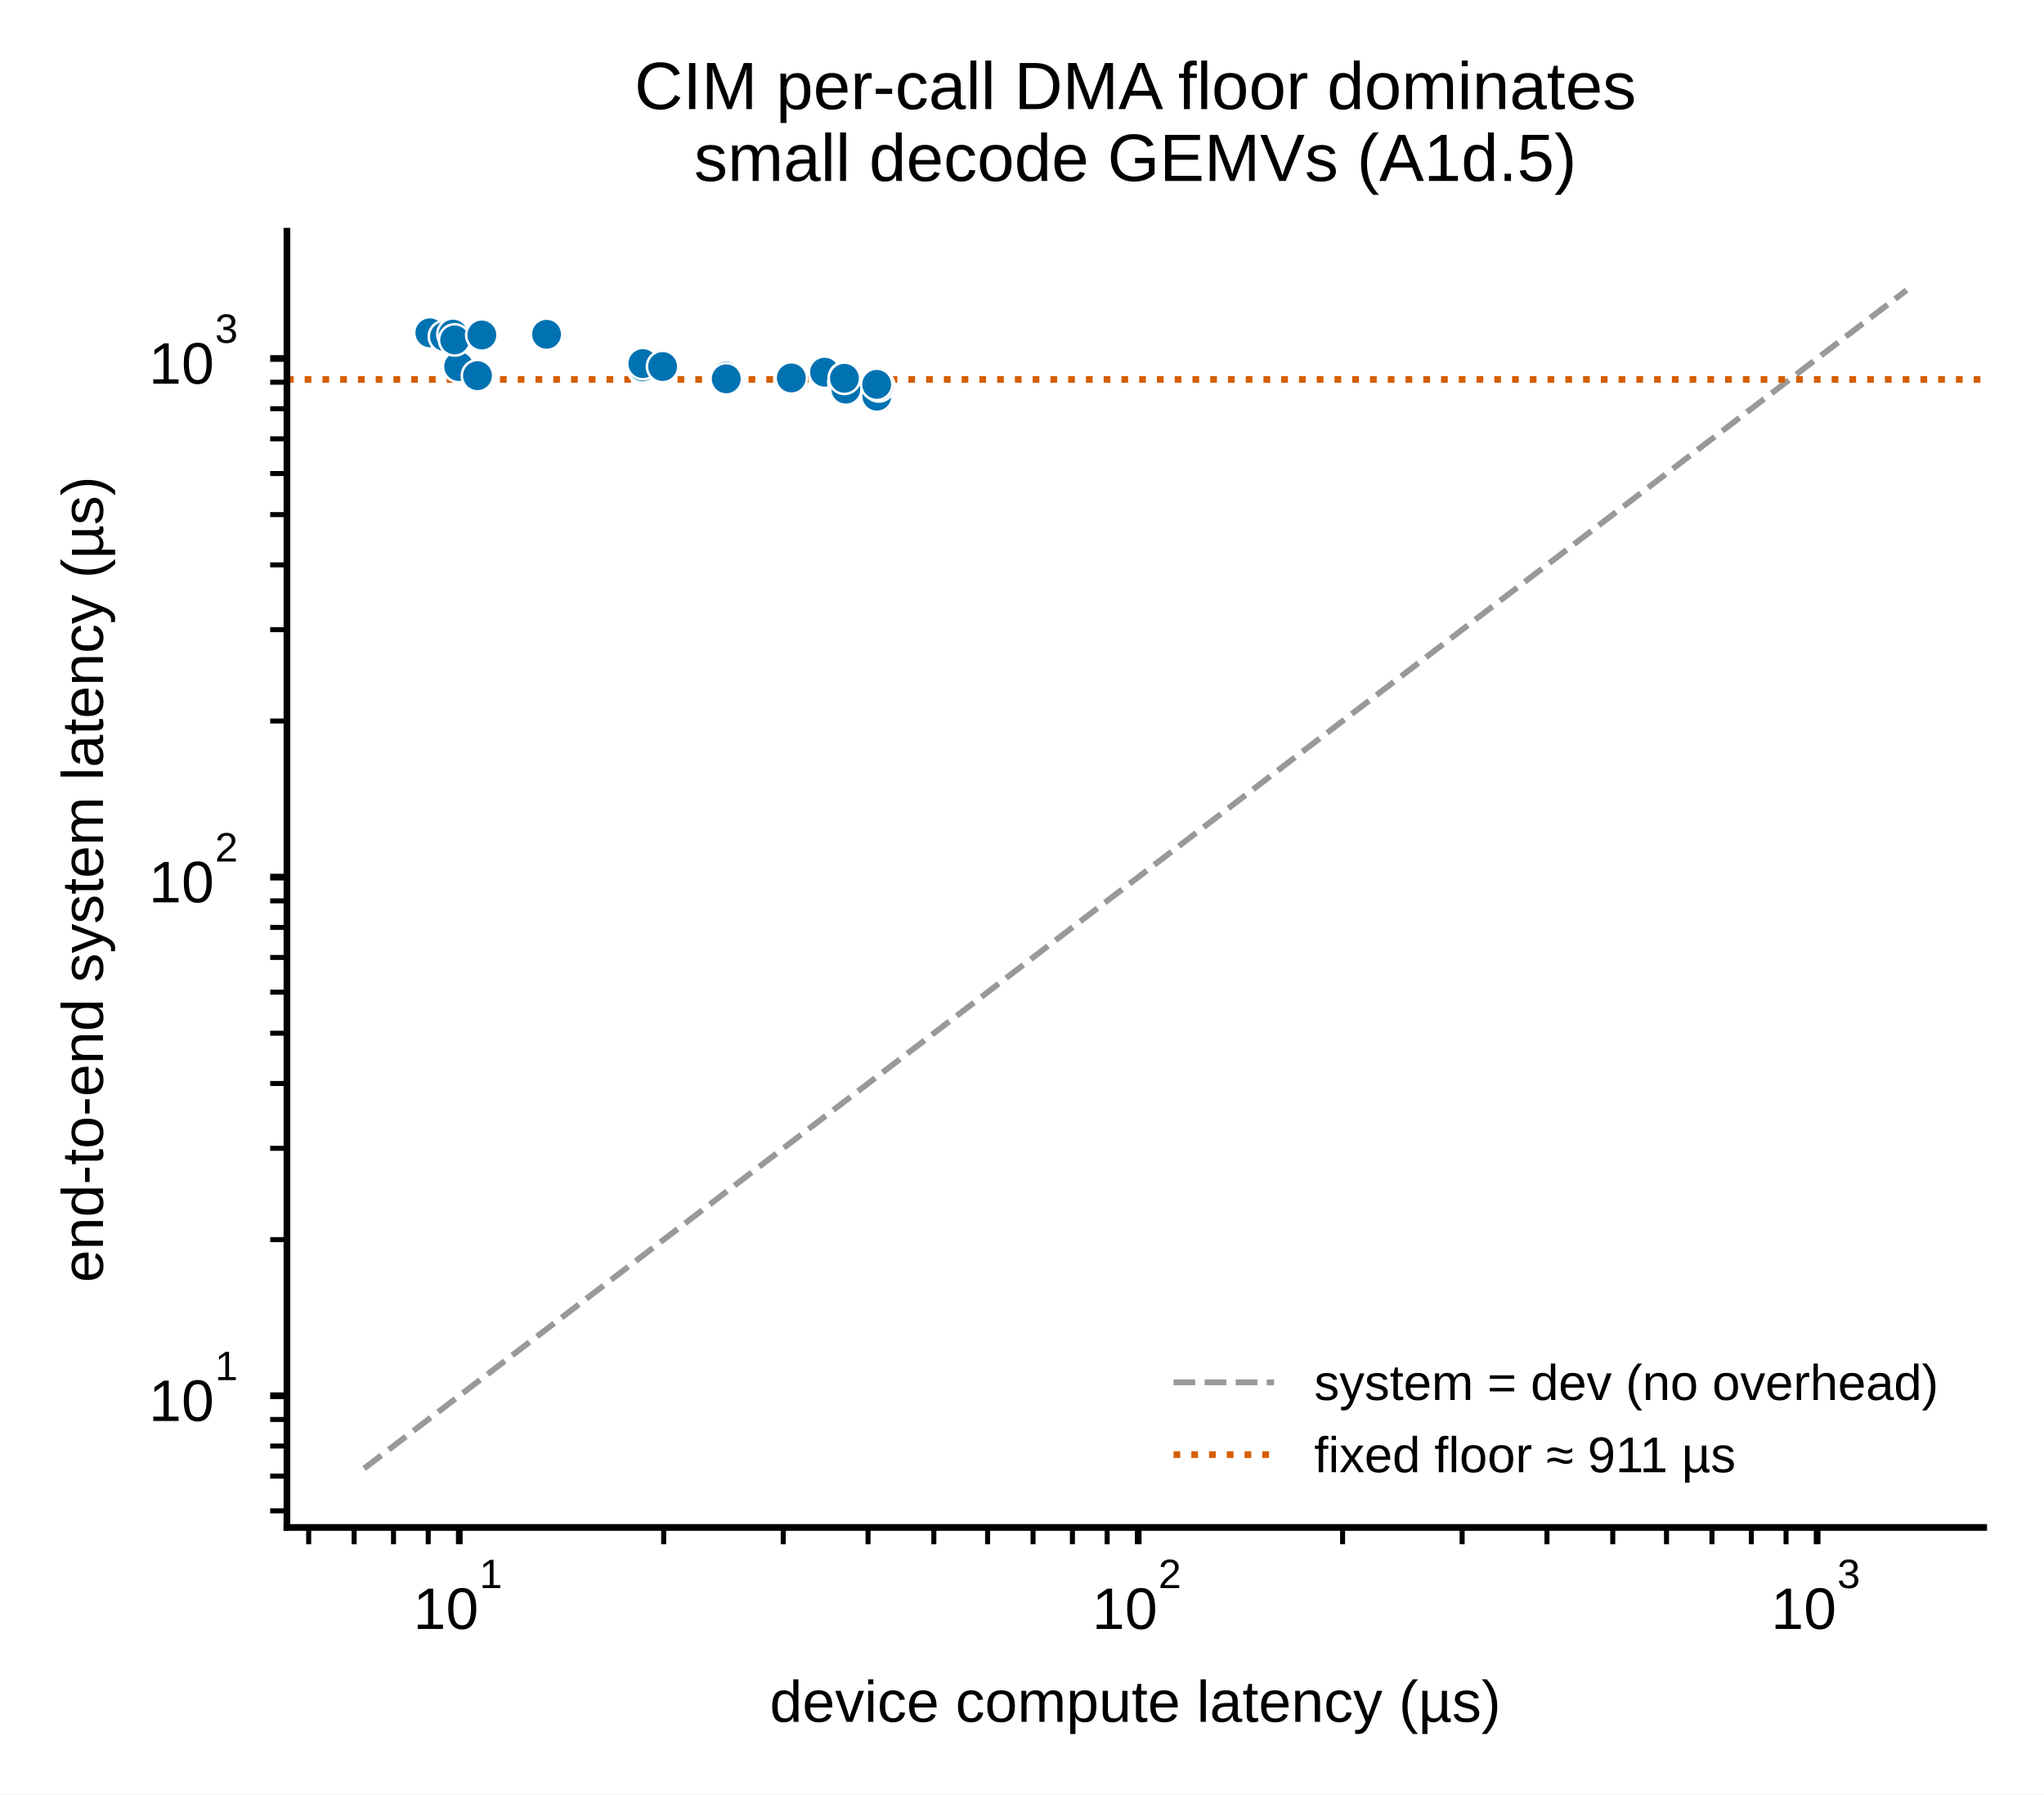
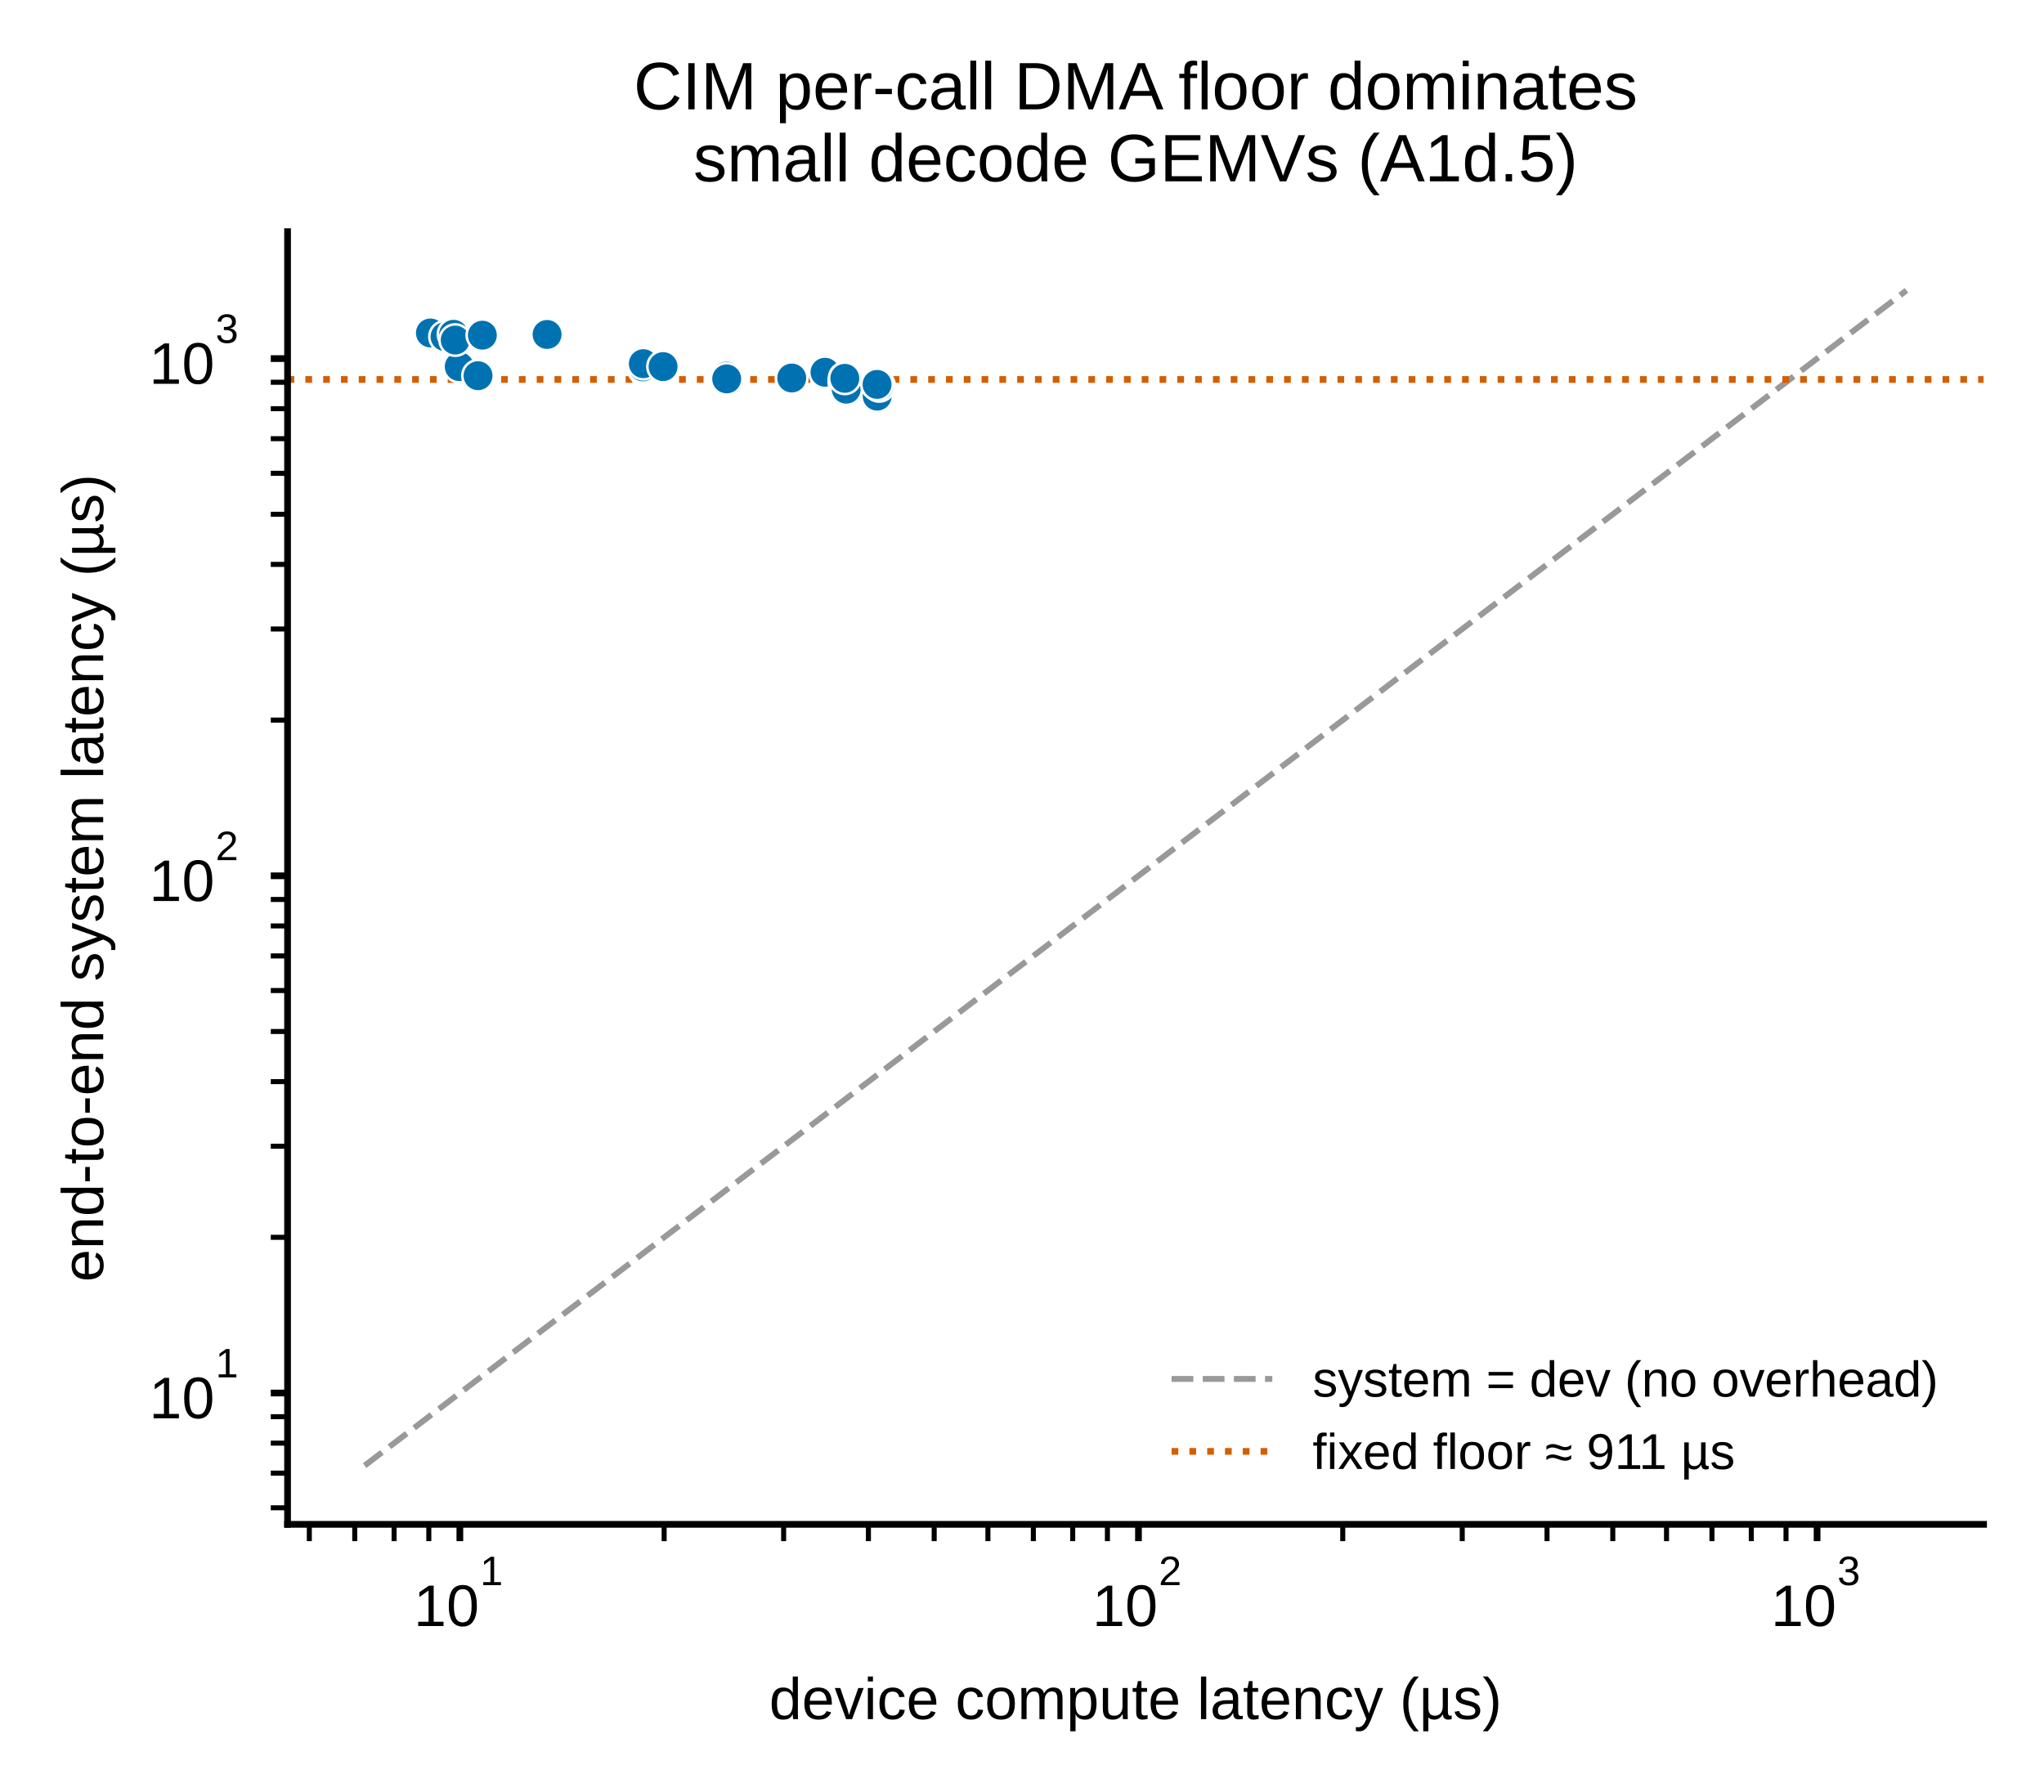
- <svg xmlns="http://www.w3.org/2000/svg" xmlns:xlink="http://www.w3.org/1999/xlink" width="244.052pt" height="214.217pt" viewBox="0 0 244.052 214.217" version="1.1">
+ <svg xmlns="http://www.w3.org/2000/svg" xmlns:xlink="http://www.w3.org/1999/xlink" width="243.509pt" height="213.497pt" viewBox="0 0 243.509 213.497" version="1.1">
  <defs>
    <style type="text/css">*{stroke-linejoin: round; stroke-linecap: butt}</style>
  </defs>
  <g id="figure_1">
    <g id="patch_1">
-       <path d="M 0 214.217  L 244.052 214.217  L 244.052 0  L 0 0  z " style="fill: #ffffff" />
+       <path d="M 0 213.497  L 243.509 213.497  L 243.509 0  L 0 0  z " style="fill: #ffffff" />
    </g>
    <g id="axes_1">
      <g id="patch_2">
-         <path d="M 34.259 182.338  L 236.852 182.338  L 236.852 27.602  L 34.259 27.602  z " style="fill: #ffffff" />
+         <path d="M 34.259 181.618  L 236.309 181.618  L 236.309 27.602  L 34.259 27.602  z " style="fill: #ffffff" />
      </g>
      <g id="matplotlib.axis_1">
        <g id="xtick_1">
          <g id="line2d_1">
            <defs>
-               <path id="m1d2ddeb2b5" d="M 0 0  L 0 2  " style="stroke: #000000; stroke-width: 0.8" />
+               <path id="mdddcbfebb4" d="M 0 0  L 0 2  " style="stroke: #000000; stroke-width: 0.8" />
            </defs>
            <g>
-               <use xlink:href="#m1d2ddeb2b5" x="54.84" y="182.338" style="stroke: #000000; stroke-width: 0.8" />
+               <use xlink:href="#mdddcbfebb4" x="54.785" y="181.618" style="stroke: #000000; stroke-width: 0.8" />
            </g>
          </g>
          <g id="text_1">
-             <g transform="translate(49.34547 195.0569)">
+             <g transform="translate(49.29027 194.3369)">
              <text>
                <tspan x="0" y="-0.6" style="font-size: 7px; font-family: 'Arial'">1</tspan>
                <tspan x="3.893" y="-0.6" style="font-size: 7px; font-family: 'Arial'">0</tspan>
                <tspan x="7.908" y="-5.478" style="font-size: 4.9px; font-family: 'Arial'">1</tspan>
              </text>
            </g>
          </g>
        </g>
        <g id="xtick_2">
          <g id="line2d_2">
            <g>
-               <use xlink:href="#m1d2ddeb2b5" x="135.902" y="182.338" style="stroke: #000000; stroke-width: 0.8" />
+               <use xlink:href="#mdddcbfebb4" x="135.629" y="181.618" style="stroke: #000000; stroke-width: 0.8" />
            </g>
          </g>
          <g id="text_2">
-             <g transform="translate(130.4071 195.0569)">
+             <g transform="translate(130.1344 194.3369)">
              <text>
                <tspan x="0" y="-0.6" style="font-size: 7px; font-family: 'Arial'">1</tspan>
                <tspan x="3.893" y="-0.6" style="font-size: 7px; font-family: 'Arial'">0</tspan>
                <tspan x="7.908" y="-5.478" style="font-size: 4.9px; font-family: 'Arial'">2</tspan>
              </text>
            </g>
          </g>
        </g>
        <g id="xtick_3">
          <g id="line2d_3">
            <g>
-               <use xlink:href="#m1d2ddeb2b5" x="216.964" y="182.338" style="stroke: #000000; stroke-width: 0.8" />
+               <use xlink:href="#mdddcbfebb4" x="216.474" y="181.618" style="stroke: #000000; stroke-width: 0.8" />
            </g>
          </g>
          <g id="text_3">
-             <g transform="translate(211.4687 195.0569)">
+             <g transform="translate(210.9786 194.3369)">
              <text>
                <tspan x="0" y="-0.6" style="font-size: 7px; font-family: 'Arial'">1</tspan>
                <tspan x="3.893" y="-0.6" style="font-size: 7px; font-family: 'Arial'">0</tspan>
                <tspan x="7.908" y="-5.478" style="font-size: 4.9px; font-family: 'Arial'">3</tspan>
              </text>
            </g>
          </g>
        </g>
        <g id="xtick_4">
          <g id="line2d_4">
            <defs>
-               <path id="m85547f37cd" d="M 0 0  L 0 2  " style="stroke: #000000; stroke-width: 0.6" />
+               <path id="m3bb0b5bf69" d="M 0 0  L 0 2  " style="stroke: #000000; stroke-width: 0.6" />
            </defs>
            <g>
-               <use xlink:href="#m85547f37cd" x="36.857" y="182.338" style="stroke: #000000; stroke-width: 0.6" />
+               <use xlink:href="#m3bb0b5bf69" x="36.85" y="181.618" style="stroke: #000000; stroke-width: 0.6" />
            </g>
          </g>
        </g>
        <g id="xtick_5">
          <g id="line2d_5">
            <g>
-               <use xlink:href="#m85547f37cd" x="42.284" y="182.338" style="stroke: #000000; stroke-width: 0.6" />
+               <use xlink:href="#m3bb0b5bf69" x="42.262" y="181.618" style="stroke: #000000; stroke-width: 0.6" />
            </g>
          </g>
        </g>
        <g id="xtick_6">
          <g id="line2d_6">
            <g>
-               <use xlink:href="#m85547f37cd" x="46.985" y="182.338" style="stroke: #000000; stroke-width: 0.6" />
+               <use xlink:href="#m3bb0b5bf69" x="46.951" y="181.618" style="stroke: #000000; stroke-width: 0.6" />
            </g>
          </g>
        </g>
        <g id="xtick_7">
          <g id="line2d_7">
            <g>
-               <use xlink:href="#m85547f37cd" x="51.131" y="182.338" style="stroke: #000000; stroke-width: 0.6" />
+               <use xlink:href="#m3bb0b5bf69" x="51.086" y="181.618" style="stroke: #000000; stroke-width: 0.6" />
            </g>
          </g>
        </g>
        <g id="xtick_8">
          <g id="line2d_8">
            <g>
-               <use xlink:href="#m85547f37cd" x="79.242" y="182.338" style="stroke: #000000; stroke-width: 0.6" />
+               <use xlink:href="#m3bb0b5bf69" x="79.122" y="181.618" style="stroke: #000000; stroke-width: 0.6" />
            </g>
          </g>
        </g>
        <g id="xtick_9">
          <g id="line2d_9">
            <g>
-               <use xlink:href="#m85547f37cd" x="93.517" y="182.338" style="stroke: #000000; stroke-width: 0.6" />
+               <use xlink:href="#m3bb0b5bf69" x="93.358" y="181.618" style="stroke: #000000; stroke-width: 0.6" />
            </g>
          </g>
        </g>
        <g id="xtick_10">
          <g id="line2d_10">
            <g>
-               <use xlink:href="#m85547f37cd" x="103.644" y="182.338" style="stroke: #000000; stroke-width: 0.6" />
+               <use xlink:href="#m3bb0b5bf69" x="103.458" y="181.618" style="stroke: #000000; stroke-width: 0.6" />
            </g>
          </g>
        </g>
        <g id="xtick_11">
          <g id="line2d_11">
            <g>
-               <use xlink:href="#m85547f37cd" x="111.5" y="182.338" style="stroke: #000000; stroke-width: 0.6" />
+               <use xlink:href="#m3bb0b5bf69" x="111.293" y="181.618" style="stroke: #000000; stroke-width: 0.6" />
            </g>
          </g>
        </g>
        <g id="xtick_12">
          <g id="line2d_12">
            <g>
-               <use xlink:href="#m85547f37cd" x="117.919" y="182.338" style="stroke: #000000; stroke-width: 0.6" />
+               <use xlink:href="#m3bb0b5bf69" x="117.694" y="181.618" style="stroke: #000000; stroke-width: 0.6" />
            </g>
          </g>
        </g>
        <g id="xtick_13">
          <g id="line2d_13">
            <g>
-               <use xlink:href="#m85547f37cd" x="123.345" y="182.338" style="stroke: #000000; stroke-width: 0.6" />
+               <use xlink:href="#m3bb0b5bf69" x="123.107" y="181.618" style="stroke: #000000; stroke-width: 0.6" />
            </g>
          </g>
        </g>
        <g id="xtick_14">
          <g id="line2d_14">
            <g>
-               <use xlink:href="#m85547f37cd" x="128.046" y="182.338" style="stroke: #000000; stroke-width: 0.6" />
+               <use xlink:href="#m3bb0b5bf69" x="127.795" y="181.618" style="stroke: #000000; stroke-width: 0.6" />
            </g>
          </g>
        </g>
        <g id="xtick_15">
          <g id="line2d_15">
            <g>
-               <use xlink:href="#m85547f37cd" x="132.193" y="182.338" style="stroke: #000000; stroke-width: 0.6" />
+               <use xlink:href="#m3bb0b5bf69" x="131.93" y="181.618" style="stroke: #000000; stroke-width: 0.6" />
            </g>
          </g>
        </g>
        <g id="xtick_16">
          <g id="line2d_16">
            <g>
-               <use xlink:href="#m85547f37cd" x="160.304" y="182.338" style="stroke: #000000; stroke-width: 0.6" />
+               <use xlink:href="#m3bb0b5bf69" x="159.966" y="181.618" style="stroke: #000000; stroke-width: 0.6" />
            </g>
          </g>
        </g>
        <g id="xtick_17">
          <g id="line2d_17">
            <g>
-               <use xlink:href="#m85547f37cd" x="174.578" y="182.338" style="stroke: #000000; stroke-width: 0.6" />
+               <use xlink:href="#m3bb0b5bf69" x="174.202" y="181.618" style="stroke: #000000; stroke-width: 0.6" />
            </g>
          </g>
        </g>
        <g id="xtick_18">
          <g id="line2d_18">
            <g>
-               <use xlink:href="#m85547f37cd" x="184.706" y="182.338" style="stroke: #000000; stroke-width: 0.6" />
+               <use xlink:href="#m3bb0b5bf69" x="184.302" y="181.618" style="stroke: #000000; stroke-width: 0.6" />
            </g>
          </g>
        </g>
        <g id="xtick_19">
          <g id="line2d_19">
            <g>
-               <use xlink:href="#m85547f37cd" x="192.562" y="182.338" style="stroke: #000000; stroke-width: 0.6" />
+               <use xlink:href="#m3bb0b5bf69" x="192.137" y="181.618" style="stroke: #000000; stroke-width: 0.6" />
            </g>
          </g>
        </g>
        <g id="xtick_20">
          <g id="line2d_20">
            <g>
-               <use xlink:href="#m85547f37cd" x="198.98" y="182.338" style="stroke: #000000; stroke-width: 0.6" />
+               <use xlink:href="#m3bb0b5bf69" x="198.538" y="181.618" style="stroke: #000000; stroke-width: 0.6" />
            </g>
          </g>
        </g>
        <g id="xtick_21">
          <g id="line2d_21">
            <g>
-               <use xlink:href="#m85547f37cd" x="204.407" y="182.338" style="stroke: #000000; stroke-width: 0.6" />
+               <use xlink:href="#m3bb0b5bf69" x="203.951" y="181.618" style="stroke: #000000; stroke-width: 0.6" />
            </g>
          </g>
        </g>
        <g id="xtick_22">
          <g id="line2d_22">
            <g>
-               <use xlink:href="#m85547f37cd" x="209.108" y="182.338" style="stroke: #000000; stroke-width: 0.6" />
+               <use xlink:href="#m3bb0b5bf69" x="208.639" y="181.618" style="stroke: #000000; stroke-width: 0.6" />
            </g>
          </g>
        </g>
        <g id="xtick_23">
          <g id="line2d_23">
            <g>
-               <use xlink:href="#m85547f37cd" x="213.254" y="182.338" style="stroke: #000000; stroke-width: 0.6" />
+               <use xlink:href="#m3bb0b5bf69" x="212.774" y="181.618" style="stroke: #000000; stroke-width: 0.6" />
            </g>
          </g>
        </g>
        <g id="text_4">
-           <text style="font-size: 7px; font-family: 'Arial', 'Helvetica', 'DejaVu Sans', sans-serif; text-anchor: middle" x="135.556" y="205.544" transform="rotate(-0 135.5556 205.544)">device compute latency (µs)</text>
+           <text style="font-size: 7px; font-family: 'Arial', 'Helvetica', 'DejaVu Sans', sans-serif; text-anchor: middle" x="135.284" y="204.824" transform="rotate(-0 135.2839 204.824)">device compute latency (µs)</text>
        </g>
      </g>
      <g id="matplotlib.axis_2">
        <g id="ytick_1">
          <g id="line2d_24">
            <defs>
-               <path id="m6e25cc7cfc" d="M 0 0  L -2 0  " style="stroke: #000000; stroke-width: 0.8" />
+               <path id="m23428236be" d="M 0 0  L -2 0  " style="stroke: #000000; stroke-width: 0.8" />
            </defs>
            <g>
-               <use xlink:href="#m6e25cc7cfc" x="34.259" y="166.619" style="stroke: #000000; stroke-width: 0.8" />
+               <use xlink:href="#m23428236be" x="34.259" y="165.972" style="stroke: #000000; stroke-width: 0.8" />
            </g>
          </g>
          <g id="text_5">
-             <g transform="translate(17.76906 170.2279)">
+             <g transform="translate(17.76906 169.5811)">
              <text>
                <tspan x="0" y="-0.6" style="font-size: 7px; font-family: 'Arial'">1</tspan>
                <tspan x="3.893" y="-0.6" style="font-size: 7px; font-family: 'Arial'">0</tspan>
                <tspan x="7.908" y="-5.478" style="font-size: 4.9px; font-family: 'Arial'">1</tspan>
              </text>
            </g>
          </g>
        </g>
        <g id="ytick_2">
          <g id="line2d_25">
            <g>
-               <use xlink:href="#m6e25cc7cfc" x="34.259" y="104.706" style="stroke: #000000; stroke-width: 0.8" />
+               <use xlink:href="#m23428236be" x="34.259" y="104.347" style="stroke: #000000; stroke-width: 0.8" />
            </g>
          </g>
          <g id="text_6">
-             <g transform="translate(17.76906 108.315)">
+             <g transform="translate(17.76906 107.9562)">
              <text>
                <tspan x="0" y="-0.6" style="font-size: 7px; font-family: 'Arial'">1</tspan>
                <tspan x="3.893" y="-0.6" style="font-size: 7px; font-family: 'Arial'">0</tspan>
                <tspan x="7.908" y="-5.478" style="font-size: 4.9px; font-family: 'Arial'">2</tspan>
              </text>
            </g>
          </g>
        </g>
        <g id="ytick_3">
          <g id="line2d_26">
            <g>
-               <use xlink:href="#m6e25cc7cfc" x="34.259" y="42.793" style="stroke: #000000; stroke-width: 0.8" />
+               <use xlink:href="#m23428236be" x="34.259" y="42.722" style="stroke: #000000; stroke-width: 0.8" />
            </g>
          </g>
          <g id="text_7">
-             <g transform="translate(17.76906 46.40196)">
+             <g transform="translate(17.76906 46.33128)">
              <text>
                <tspan x="0" y="-0.6" style="font-size: 7px; font-family: 'Arial'">1</tspan>
                <tspan x="3.893" y="-0.6" style="font-size: 7px; font-family: 'Arial'">0</tspan>
                <tspan x="7.908" y="-5.478" style="font-size: 4.9px; font-family: 'Arial'">3</tspan>
              </text>
            </g>
          </g>
        </g>
        <g id="ytick_4">
          <g id="line2d_27">
            <defs>
-               <path id="mdde0bfe28d" d="M 0 0  L -2 0  " style="stroke: #000000; stroke-width: 0.6" />
+               <path id="m8c48afab75" d="M 0 0  L -2 0  " style="stroke: #000000; stroke-width: 0.6" />
            </defs>
            <g>
-               <use xlink:href="#mdde0bfe28d" x="34.259" y="180.354" style="stroke: #000000; stroke-width: 0.6" />
+               <use xlink:href="#m8c48afab75" x="34.259" y="179.643" style="stroke: #000000; stroke-width: 0.6" />
            </g>
          </g>
        </g>
        <g id="ytick_5">
          <g id="line2d_28">
            <g>
-               <use xlink:href="#mdde0bfe28d" x="34.259" y="176.209" style="stroke: #000000; stroke-width: 0.6" />
+               <use xlink:href="#m8c48afab75" x="34.259" y="175.518" style="stroke: #000000; stroke-width: 0.6" />
            </g>
          </g>
        </g>
        <g id="ytick_6">
          <g id="line2d_29">
            <g>
-               <use xlink:href="#mdde0bfe28d" x="34.259" y="172.619" style="stroke: #000000; stroke-width: 0.6" />
+               <use xlink:href="#m8c48afab75" x="34.259" y="171.944" style="stroke: #000000; stroke-width: 0.6" />
            </g>
          </g>
        </g>
        <g id="ytick_7">
          <g id="line2d_30">
            <g>
-               <use xlink:href="#mdde0bfe28d" x="34.259" y="169.452" style="stroke: #000000; stroke-width: 0.6" />
+               <use xlink:href="#m8c48afab75" x="34.259" y="168.792" style="stroke: #000000; stroke-width: 0.6" />
            </g>
          </g>
        </g>
        <g id="ytick_8">
          <g id="line2d_31">
            <g>
-               <use xlink:href="#mdde0bfe28d" x="34.259" y="147.981" style="stroke: #000000; stroke-width: 0.6" />
+               <use xlink:href="#m8c48afab75" x="34.259" y="147.421" style="stroke: #000000; stroke-width: 0.6" />
            </g>
          </g>
        </g>
        <g id="ytick_9">
          <g id="line2d_32">
            <g>
-               <use xlink:href="#mdde0bfe28d" x="34.259" y="137.079" style="stroke: #000000; stroke-width: 0.6" />
+               <use xlink:href="#m8c48afab75" x="34.259" y="136.569" style="stroke: #000000; stroke-width: 0.6" />
            </g>
          </g>
        </g>
        <g id="ytick_10">
          <g id="line2d_33">
            <g>
-               <use xlink:href="#mdde0bfe28d" x="34.259" y="129.343" style="stroke: #000000; stroke-width: 0.6" />
+               <use xlink:href="#m8c48afab75" x="34.259" y="128.87" style="stroke: #000000; stroke-width: 0.6" />
            </g>
          </g>
        </g>
        <g id="ytick_11">
          <g id="line2d_34">
            <g>
-               <use xlink:href="#mdde0bfe28d" x="34.259" y="123.343" style="stroke: #000000; stroke-width: 0.6" />
+               <use xlink:href="#m8c48afab75" x="34.259" y="122.898" style="stroke: #000000; stroke-width: 0.6" />
            </g>
          </g>
        </g>
        <g id="ytick_12">
          <g id="line2d_35">
            <g>
-               <use xlink:href="#mdde0bfe28d" x="34.259" y="118.441" style="stroke: #000000; stroke-width: 0.6" />
+               <use xlink:href="#m8c48afab75" x="34.259" y="118.018" style="stroke: #000000; stroke-width: 0.6" />
            </g>
          </g>
        </g>
        <g id="ytick_13">
          <g id="line2d_36">
            <g>
-               <use xlink:href="#mdde0bfe28d" x="34.259" y="114.296" style="stroke: #000000; stroke-width: 0.6" />
+               <use xlink:href="#m8c48afab75" x="34.259" y="113.893" style="stroke: #000000; stroke-width: 0.6" />
            </g>
          </g>
        </g>
        <g id="ytick_14">
          <g id="line2d_37">
            <g>
-               <use xlink:href="#mdde0bfe28d" x="34.259" y="110.706" style="stroke: #000000; stroke-width: 0.6" />
+               <use xlink:href="#m8c48afab75" x="34.259" y="110.319" style="stroke: #000000; stroke-width: 0.6" />
            </g>
          </g>
        </g>
        <g id="ytick_15">
          <g id="line2d_38">
            <g>
-               <use xlink:href="#mdde0bfe28d" x="34.259" y="107.539" style="stroke: #000000; stroke-width: 0.6" />
+               <use xlink:href="#m8c48afab75" x="34.259" y="107.167" style="stroke: #000000; stroke-width: 0.6" />
            </g>
          </g>
        </g>
        <g id="ytick_16">
          <g id="line2d_39">
            <g>
-               <use xlink:href="#mdde0bfe28d" x="34.259" y="86.068" style="stroke: #000000; stroke-width: 0.6" />
+               <use xlink:href="#m8c48afab75" x="34.259" y="85.796" style="stroke: #000000; stroke-width: 0.6" />
            </g>
          </g>
        </g>
        <g id="ytick_17">
          <g id="line2d_40">
            <g>
-               <use xlink:href="#mdde0bfe28d" x="34.259" y="75.166" style="stroke: #000000; stroke-width: 0.6" />
+               <use xlink:href="#m8c48afab75" x="34.259" y="74.944" style="stroke: #000000; stroke-width: 0.6" />
            </g>
          </g>
        </g>
        <g id="ytick_18">
          <g id="line2d_41">
            <g>
-               <use xlink:href="#mdde0bfe28d" x="34.259" y="67.43" style="stroke: #000000; stroke-width: 0.6" />
+               <use xlink:href="#m8c48afab75" x="34.259" y="67.245" style="stroke: #000000; stroke-width: 0.6" />
            </g>
          </g>
        </g>
        <g id="ytick_19">
          <g id="line2d_42">
            <g>
-               <use xlink:href="#mdde0bfe28d" x="34.259" y="61.43" style="stroke: #000000; stroke-width: 0.6" />
+               <use xlink:href="#m8c48afab75" x="34.259" y="61.273" style="stroke: #000000; stroke-width: 0.6" />
            </g>
          </g>
        </g>
        <g id="ytick_20">
          <g id="line2d_43">
            <g>
-               <use xlink:href="#mdde0bfe28d" x="34.259" y="56.528" style="stroke: #000000; stroke-width: 0.6" />
+               <use xlink:href="#m8c48afab75" x="34.259" y="56.393" style="stroke: #000000; stroke-width: 0.6" />
            </g>
          </g>
        </g>
        <g id="ytick_21">
          <g id="line2d_44">
            <g>
-               <use xlink:href="#mdde0bfe28d" x="34.259" y="52.383" style="stroke: #000000; stroke-width: 0.6" />
+               <use xlink:href="#m8c48afab75" x="34.259" y="52.268" style="stroke: #000000; stroke-width: 0.6" />
            </g>
          </g>
        </g>
        <g id="ytick_22">
          <g id="line2d_45">
            <g>
-               <use xlink:href="#mdde0bfe28d" x="34.259" y="48.793" style="stroke: #000000; stroke-width: 0.6" />
+               <use xlink:href="#m8c48afab75" x="34.259" y="48.694" style="stroke: #000000; stroke-width: 0.6" />
            </g>
          </g>
        </g>
        <g id="ytick_23">
          <g id="line2d_46">
            <g>
-               <use xlink:href="#mdde0bfe28d" x="34.259" y="45.626" style="stroke: #000000; stroke-width: 0.6" />
+               <use xlink:href="#m8c48afab75" x="34.259" y="45.542" style="stroke: #000000; stroke-width: 0.6" />
            </g>
          </g>
        </g>
        <g id="text_8">
-           <text style="font-size: 7px; font-family: 'Arial', 'Helvetica', 'DejaVu Sans', sans-serif; text-anchor: middle" x="12.296" y="104.97" transform="rotate(-90 12.29578 104.9702)">end-to-end system latency (µs)</text>
+           <text style="font-size: 7px; font-family: 'Arial', 'Helvetica', 'DejaVu Sans', sans-serif; text-anchor: middle" x="12.296" y="104.61" transform="rotate(-90 12.29578 104.6102)">end-to-end system latency (µs)</text>
        </g>
      </g>
      <g id="line2d_47">
-         <path d="M 43.468 175.305  L 227.643 34.636  " clip-path="url(#pdbe83d4f9c)" style="fill: none; stroke-dasharray: 2.59,1.12; stroke-dashoffset: 0; stroke: #999999; stroke-width: 0.7" />
+         <path d="M 43.443 174.617  L 227.125 34.603  " clip-path="url(#p1cfc52760c)" style="fill: none; stroke-dasharray: 2.59,1.12; stroke-dashoffset: 0; stroke: #999999; stroke-width: 0.7" />
      </g>
      <g id="line2d_48">
-         <path d="M 34.259 45.296  L 236.852 45.296  " clip-path="url(#pdbe83d4f9c)" style="fill: none; stroke-dasharray: 0.8,1.32; stroke-dashoffset: 0; stroke: #d55e00; stroke-width: 0.8" />
+         <path d="M 34.259 45.214  L 236.309 45.214  " clip-path="url(#p1cfc52760c)" style="fill: none; stroke-dasharray: 0.8,1.32; stroke-dashoffset: 0; stroke: #d55e00; stroke-width: 0.8" />
      </g>
      <g id="patch_3">
-         <path d="M 34.259 182.338  L 34.259 27.602  " style="fill: none; stroke: #000000; stroke-width: 0.8; stroke-linejoin: miter; stroke-linecap: square" />
+         <path d="M 34.259 181.618  L 34.259 27.602  " style="fill: none; stroke: #000000; stroke-width: 0.8; stroke-linejoin: miter; stroke-linecap: square" />
      </g>
      <g id="patch_4">
-         <path d="M 34.259 182.338  L 236.852 182.338  " style="fill: none; stroke: #000000; stroke-width: 0.8; stroke-linejoin: miter; stroke-linecap: square" />
+         <path d="M 34.259 181.618  L 236.309 181.618  " style="fill: none; stroke: #000000; stroke-width: 0.8; stroke-linejoin: miter; stroke-linecap: square" />
      </g>
      <g id="PathCollection_1">
        <defs>
-           <path id="m2fae5d15f8" d="M 0 1.871  C 0.496 1.871 0.972 1.674 1.323 1.323  C 1.674 0.972 1.871 0.496 1.871 0  C 1.871 -0.496 1.674 -0.972 1.323 -1.323  C 0.972 -1.674 0.496 -1.871 0 -1.871  C -0.496 -1.871 -0.972 -1.674 -1.323 -1.323  C -1.674 -0.972 -1.871 -0.496 -1.871 0  C -1.871 0.496 -1.674 0.972 -1.323 1.323  C -0.972 1.674 -0.496 1.871 0 1.871  z " style="stroke: #ffffff; stroke-width: 0.3" />
+           <path id="m9fd2f8bb1d" d="M 0 1.871  C 0.496 1.871 0.972 1.674 1.323 1.323  C 1.674 0.972 1.871 0.496 1.871 0  C 1.871 -0.496 1.674 -0.972 1.323 -1.323  C 0.972 -1.674 0.496 -1.871 0 -1.871  C -0.496 -1.871 -0.972 -1.674 -1.323 -1.323  C -1.674 -0.972 -1.871 -0.496 -1.871 0  C -1.871 0.496 -1.674 0.972 -1.323 1.323  C -0.972 1.674 -0.496 1.871 0 1.871  z " style="stroke: #ffffff; stroke-width: 0.3" />
        </defs>
-         <g clip-path="url(#pdbe83d4f9c)">
-           <use xlink:href="#m2fae5d15f8" x="51.466" y="39.538" style="fill: #0072b2; stroke: #ffffff; stroke-width: 0.3" />
-           <use xlink:href="#m2fae5d15f8" x="51.324" y="39.729" style="fill: #0072b2; stroke: #ffffff; stroke-width: 0.3" />
-           <use xlink:href="#m2fae5d15f8" x="54.766" y="43.751" style="fill: #0072b2; stroke: #ffffff; stroke-width: 0.3" />
-           <use xlink:href="#m2fae5d15f8" x="53.067" y="40.171" style="fill: #0072b2; stroke: #ffffff; stroke-width: 0.3" />
-           <use xlink:href="#m2fae5d15f8" x="57.012" y="44.845" style="fill: #0072b2; stroke: #ffffff; stroke-width: 0.3" />
-           <use xlink:href="#m2fae5d15f8" x="54.085" y="39.888" style="fill: #0072b2; stroke: #ffffff; stroke-width: 0.3" />
-           <use xlink:href="#m2fae5d15f8" x="104.695" y="45.691" style="fill: #0072b2; stroke: #ffffff; stroke-width: 0.3" />
-           <use xlink:href="#m2fae5d15f8" x="76.748" y="43.645" style="fill: #0072b2; stroke: #ffffff; stroke-width: 0.3" />
-           <use xlink:href="#m2fae5d15f8" x="98.455" y="44.43" style="fill: #0072b2; stroke: #ffffff; stroke-width: 0.3" />
-           <use xlink:href="#m2fae5d15f8" x="100.825" y="45.458" style="fill: #0072b2; stroke: #ffffff; stroke-width: 0.3" />
-           <use xlink:href="#m2fae5d15f8" x="86.962" y="45.35" style="fill: #0072b2; stroke: #ffffff; stroke-width: 0.3" />
-           <use xlink:href="#m2fae5d15f8" x="104.693" y="47.289" style="fill: #0072b2; stroke: #ffffff; stroke-width: 0.3" />
-           <use xlink:href="#m2fae5d15f8" x="104.928" y="46.065" style="fill: #0072b2; stroke: #ffffff; stroke-width: 0.3" />
-           <use xlink:href="#m2fae5d15f8" x="76.728" y="43.671" style="fill: #0072b2; stroke: #ffffff; stroke-width: 0.3" />
-           <use xlink:href="#m2fae5d15f8" x="76.793" y="44.02" style="fill: #0072b2; stroke: #ffffff; stroke-width: 0.3" />
-           <use xlink:href="#m2fae5d15f8" x="100.822" y="45.107" style="fill: #0072b2; stroke: #ffffff; stroke-width: 0.3" />
-           <use xlink:href="#m2fae5d15f8" x="100.764" y="45.591" style="fill: #0072b2; stroke: #ffffff; stroke-width: 0.3" />
-           <use xlink:href="#m2fae5d15f8" x="54.287" y="40.577" style="fill: #0072b2; stroke: #ffffff; stroke-width: 0.3" />
-           <use xlink:href="#m2fae5d15f8" x="57.529" y="39.992" style="fill: #0072b2; stroke: #ffffff; stroke-width: 0.3" />
-           <use xlink:href="#m2fae5d15f8" x="65.259" y="39.906" style="fill: #0072b2; stroke: #ffffff; stroke-width: 0.3" />
-           <use xlink:href="#m2fae5d15f8" x="76.709" y="43.788" style="fill: #0072b2; stroke: #ffffff; stroke-width: 0.3" />
-           <use xlink:href="#m2fae5d15f8" x="86.685" y="44.887" style="fill: #0072b2; stroke: #ffffff; stroke-width: 0.3" />
-           <use xlink:href="#m2fae5d15f8" x="94.484" y="45.117" style="fill: #0072b2; stroke: #ffffff; stroke-width: 0.3" />
-           <use xlink:href="#m2fae5d15f8" x="104.69" y="45.785" style="fill: #0072b2; stroke: #ffffff; stroke-width: 0.3" />
-           <use xlink:href="#m2fae5d15f8" x="76.755" y="43.404" style="fill: #0072b2; stroke: #ffffff; stroke-width: 0.3" />
-           <use xlink:href="#m2fae5d15f8" x="79.113" y="43.754" style="fill: #0072b2; stroke: #ffffff; stroke-width: 0.3" />
-           <use xlink:href="#m2fae5d15f8" x="86.715" y="45.223" style="fill: #0072b2; stroke: #ffffff; stroke-width: 0.3" />
-           <use xlink:href="#m2fae5d15f8" x="100.993" y="46.455" style="fill: #0072b2; stroke: #ffffff; stroke-width: 0.3" />
-           <use xlink:href="#m2fae5d15f8" x="100.824" y="45.159" style="fill: #0072b2; stroke: #ffffff; stroke-width: 0.3" />
-           <use xlink:href="#m2fae5d15f8" x="104.676" y="45.885" style="fill: #0072b2; stroke: #ffffff; stroke-width: 0.3" />
+         <g clip-path="url(#p1cfc52760c)">
+           <use xlink:href="#m9fd2f8bb1d" x="51.42" y="39.483" style="fill: #0072b2; stroke: #ffffff; stroke-width: 0.3" />
+           <use xlink:href="#m9fd2f8bb1d" x="51.278" y="39.672" style="fill: #0072b2; stroke: #ffffff; stroke-width: 0.3" />
+           <use xlink:href="#m9fd2f8bb1d" x="54.711" y="43.676" style="fill: #0072b2; stroke: #ffffff; stroke-width: 0.3" />
+           <use xlink:href="#m9fd2f8bb1d" x="53.017" y="40.112" style="fill: #0072b2; stroke: #ffffff; stroke-width: 0.3" />
+           <use xlink:href="#m9fd2f8bb1d" x="56.951" y="44.764" style="fill: #0072b2; stroke: #ffffff; stroke-width: 0.3" />
+           <use xlink:href="#m9fd2f8bb1d" x="54.032" y="39.831" style="fill: #0072b2; stroke: #ffffff; stroke-width: 0.3" />
+           <use xlink:href="#m9fd2f8bb1d" x="104.506" y="45.606" style="fill: #0072b2; stroke: #ffffff; stroke-width: 0.3" />
+           <use xlink:href="#m9fd2f8bb1d" x="76.634" y="43.57" style="fill: #0072b2; stroke: #ffffff; stroke-width: 0.3" />
+           <use xlink:href="#m9fd2f8bb1d" x="98.283" y="44.352" style="fill: #0072b2; stroke: #ffffff; stroke-width: 0.3" />
+           <use xlink:href="#m9fd2f8bb1d" x="100.647" y="45.375" style="fill: #0072b2; stroke: #ffffff; stroke-width: 0.3" />
+           <use xlink:href="#m9fd2f8bb1d" x="86.82" y="45.268" style="fill: #0072b2; stroke: #ffffff; stroke-width: 0.3" />
+           <use xlink:href="#m9fd2f8bb1d" x="104.504" y="47.197" style="fill: #0072b2; stroke: #ffffff; stroke-width: 0.3" />
+           <use xlink:href="#m9fd2f8bb1d" x="104.738" y="45.979" style="fill: #0072b2; stroke: #ffffff; stroke-width: 0.3" />
+           <use xlink:href="#m9fd2f8bb1d" x="76.615" y="43.596" style="fill: #0072b2; stroke: #ffffff; stroke-width: 0.3" />
+           <use xlink:href="#m9fd2f8bb1d" x="76.679" y="43.943" style="fill: #0072b2; stroke: #ffffff; stroke-width: 0.3" />
+           <use xlink:href="#m9fd2f8bb1d" x="100.643" y="45.026" style="fill: #0072b2; stroke: #ffffff; stroke-width: 0.3" />
+           <use xlink:href="#m9fd2f8bb1d" x="100.585" y="45.508" style="fill: #0072b2; stroke: #ffffff; stroke-width: 0.3" />
+           <use xlink:href="#m9fd2f8bb1d" x="54.233" y="40.517" style="fill: #0072b2; stroke: #ffffff; stroke-width: 0.3" />
+           <use xlink:href="#m9fd2f8bb1d" x="57.466" y="39.935" style="fill: #0072b2; stroke: #ffffff; stroke-width: 0.3" />
+           <use xlink:href="#m9fd2f8bb1d" x="65.176" y="39.849" style="fill: #0072b2; stroke: #ffffff; stroke-width: 0.3" />
+           <use xlink:href="#m9fd2f8bb1d" x="76.595" y="43.712" style="fill: #0072b2; stroke: #ffffff; stroke-width: 0.3" />
+           <use xlink:href="#m9fd2f8bb1d" x="86.544" y="44.806" style="fill: #0072b2; stroke: #ffffff; stroke-width: 0.3" />
+           <use xlink:href="#m9fd2f8bb1d" x="94.323" y="45.036" style="fill: #0072b2; stroke: #ffffff; stroke-width: 0.3" />
+           <use xlink:href="#m9fd2f8bb1d" x="104.501" y="45.7" style="fill: #0072b2; stroke: #ffffff; stroke-width: 0.3" />
+           <use xlink:href="#m9fd2f8bb1d" x="76.641" y="43.33" style="fill: #0072b2; stroke: #ffffff; stroke-width: 0.3" />
+           <use xlink:href="#m9fd2f8bb1d" x="78.993" y="43.679" style="fill: #0072b2; stroke: #ffffff; stroke-width: 0.3" />
+           <use xlink:href="#m9fd2f8bb1d" x="86.574" y="45.141" style="fill: #0072b2; stroke: #ffffff; stroke-width: 0.3" />
+           <use xlink:href="#m9fd2f8bb1d" x="100.814" y="46.367" style="fill: #0072b2; stroke: #ffffff; stroke-width: 0.3" />
+           <use xlink:href="#m9fd2f8bb1d" x="100.645" y="45.077" style="fill: #0072b2; stroke: #ffffff; stroke-width: 0.3" />
+           <use xlink:href="#m9fd2f8bb1d" x="104.487" y="45.8" style="fill: #0072b2; stroke: #ffffff; stroke-width: 0.3" />
        </g>
      </g>
      <g id="text_9">
-         <text style="font-size: 8px; font-family: 'Arial', 'Helvetica', 'DejaVu Sans', sans-serif" transform="translate(75.7612 13.02375)">CIM per-call DMA floor dominates</text>
-         <text style="font-size: 8px; font-family: 'Arial', 'Helvetica', 'DejaVu Sans', sans-serif" transform="translate(82.87058 21.60225)">small decode GEMVs (A1d.5)</text>
+         <text style="font-size: 8px; font-family: 'Arial', 'Helvetica', 'DejaVu Sans', sans-serif" transform="translate(75.48952 13.02375)">CIM per-call DMA floor dominates</text>
+         <text style="font-size: 8px; font-family: 'Arial', 'Helvetica', 'DejaVu Sans', sans-serif" transform="translate(82.59889 21.60225)">small decode GEMVs (A1d.5)</text>
      </g>
      <g id="legend_1">
        <g id="line2d_49">
-           <path d="M 140.12 165.015  L 146.12 165.015  L 152.12 165.015  " style="fill: none; stroke-dasharray: 2.59,1.12; stroke-dashoffset: 0; stroke: #999999; stroke-width: 0.7" />
+           <path d="M 139.577 164.295  L 145.577 164.295  L 151.577 164.295  " style="fill: none; stroke-dasharray: 2.59,1.12; stroke-dashoffset: 0; stroke: #999999; stroke-width: 0.7" />
        </g>
        <g id="text_10">
-           <text style="font-size: 6px; font-family: 'Arial', 'Helvetica', 'DejaVu Sans', sans-serif; text-anchor: start" x="156.92" y="167.115" transform="rotate(-0 156.9199 167.1151)">system = dev (no overhead)</text>
+           <text style="font-size: 6px; font-family: 'Arial', 'Helvetica', 'DejaVu Sans', sans-serif; text-anchor: start" x="156.377" y="166.395" transform="rotate(-0 156.3765 166.3951)">system = dev (no overhead)</text>
        </g>
        <g id="line2d_50">
-           <path d="M 140.12 173.646  L 146.12 173.646  L 152.12 173.646  " style="fill: none; stroke-dasharray: 0.8,1.32; stroke-dashoffset: 0; stroke: #d55e00; stroke-width: 0.8" />
+           <path d="M 139.577 172.926  L 145.577 172.926  L 151.577 172.926  " style="fill: none; stroke-dasharray: 0.8,1.32; stroke-dashoffset: 0; stroke: #d55e00; stroke-width: 0.8" />
        </g>
        <g id="text_11">
-           <text style="font-size: 6px; font-family: 'Arial', 'Helvetica', 'DejaVu Sans', sans-serif; text-anchor: start" x="156.92" y="175.746" transform="rotate(-0 156.9199 175.7457)">fixed floor ≈ 911 µs</text>
+           <text style="font-size: 6px; font-family: 'Arial', 'Helvetica', 'DejaVu Sans', sans-serif; text-anchor: start" x="156.377" y="175.026" transform="rotate(-0 156.3765 175.0257)">fixed floor ≈ 911 µs</text>
        </g>
      </g>
    </g>
  </g>
  <defs>
-     <clipPath id="pdbe83d4f9c">
-       <rect x="34.259" y="27.602" width="202.593" height="154.736" />
+     <clipPath id="p1cfc52760c">
+       <rect x="34.259" y="27.602" width="202.05" height="154.016" />
    </clipPath>
  </defs>
</svg>
